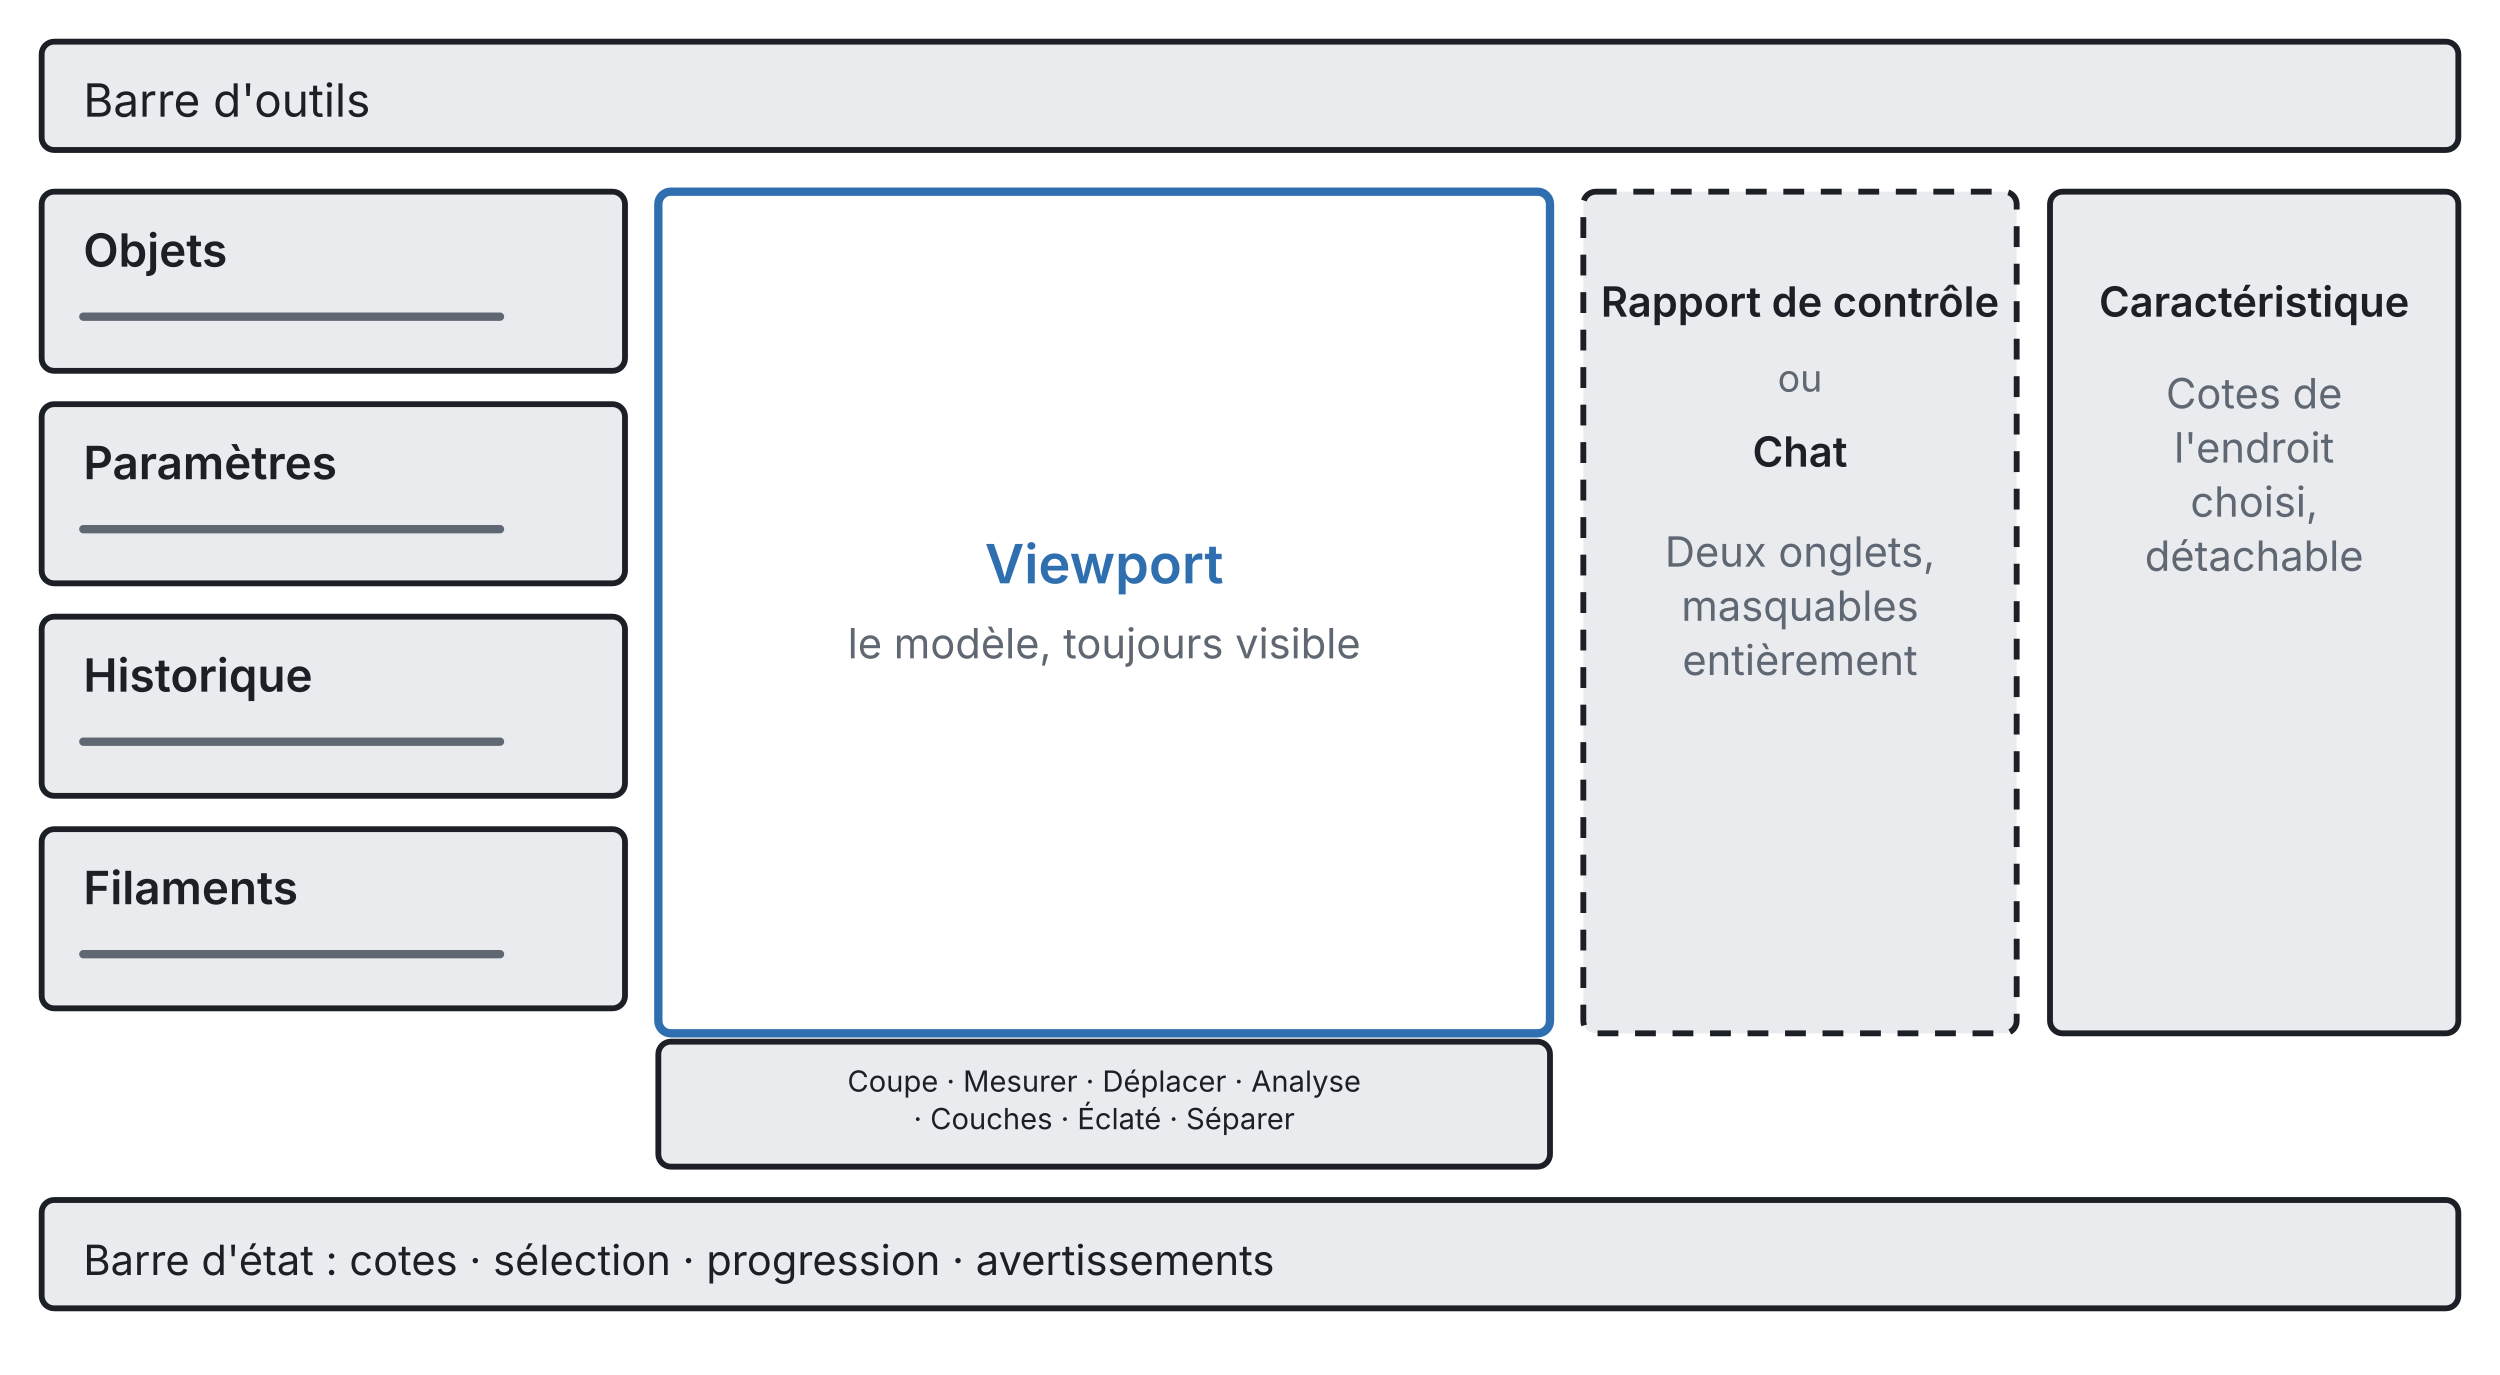
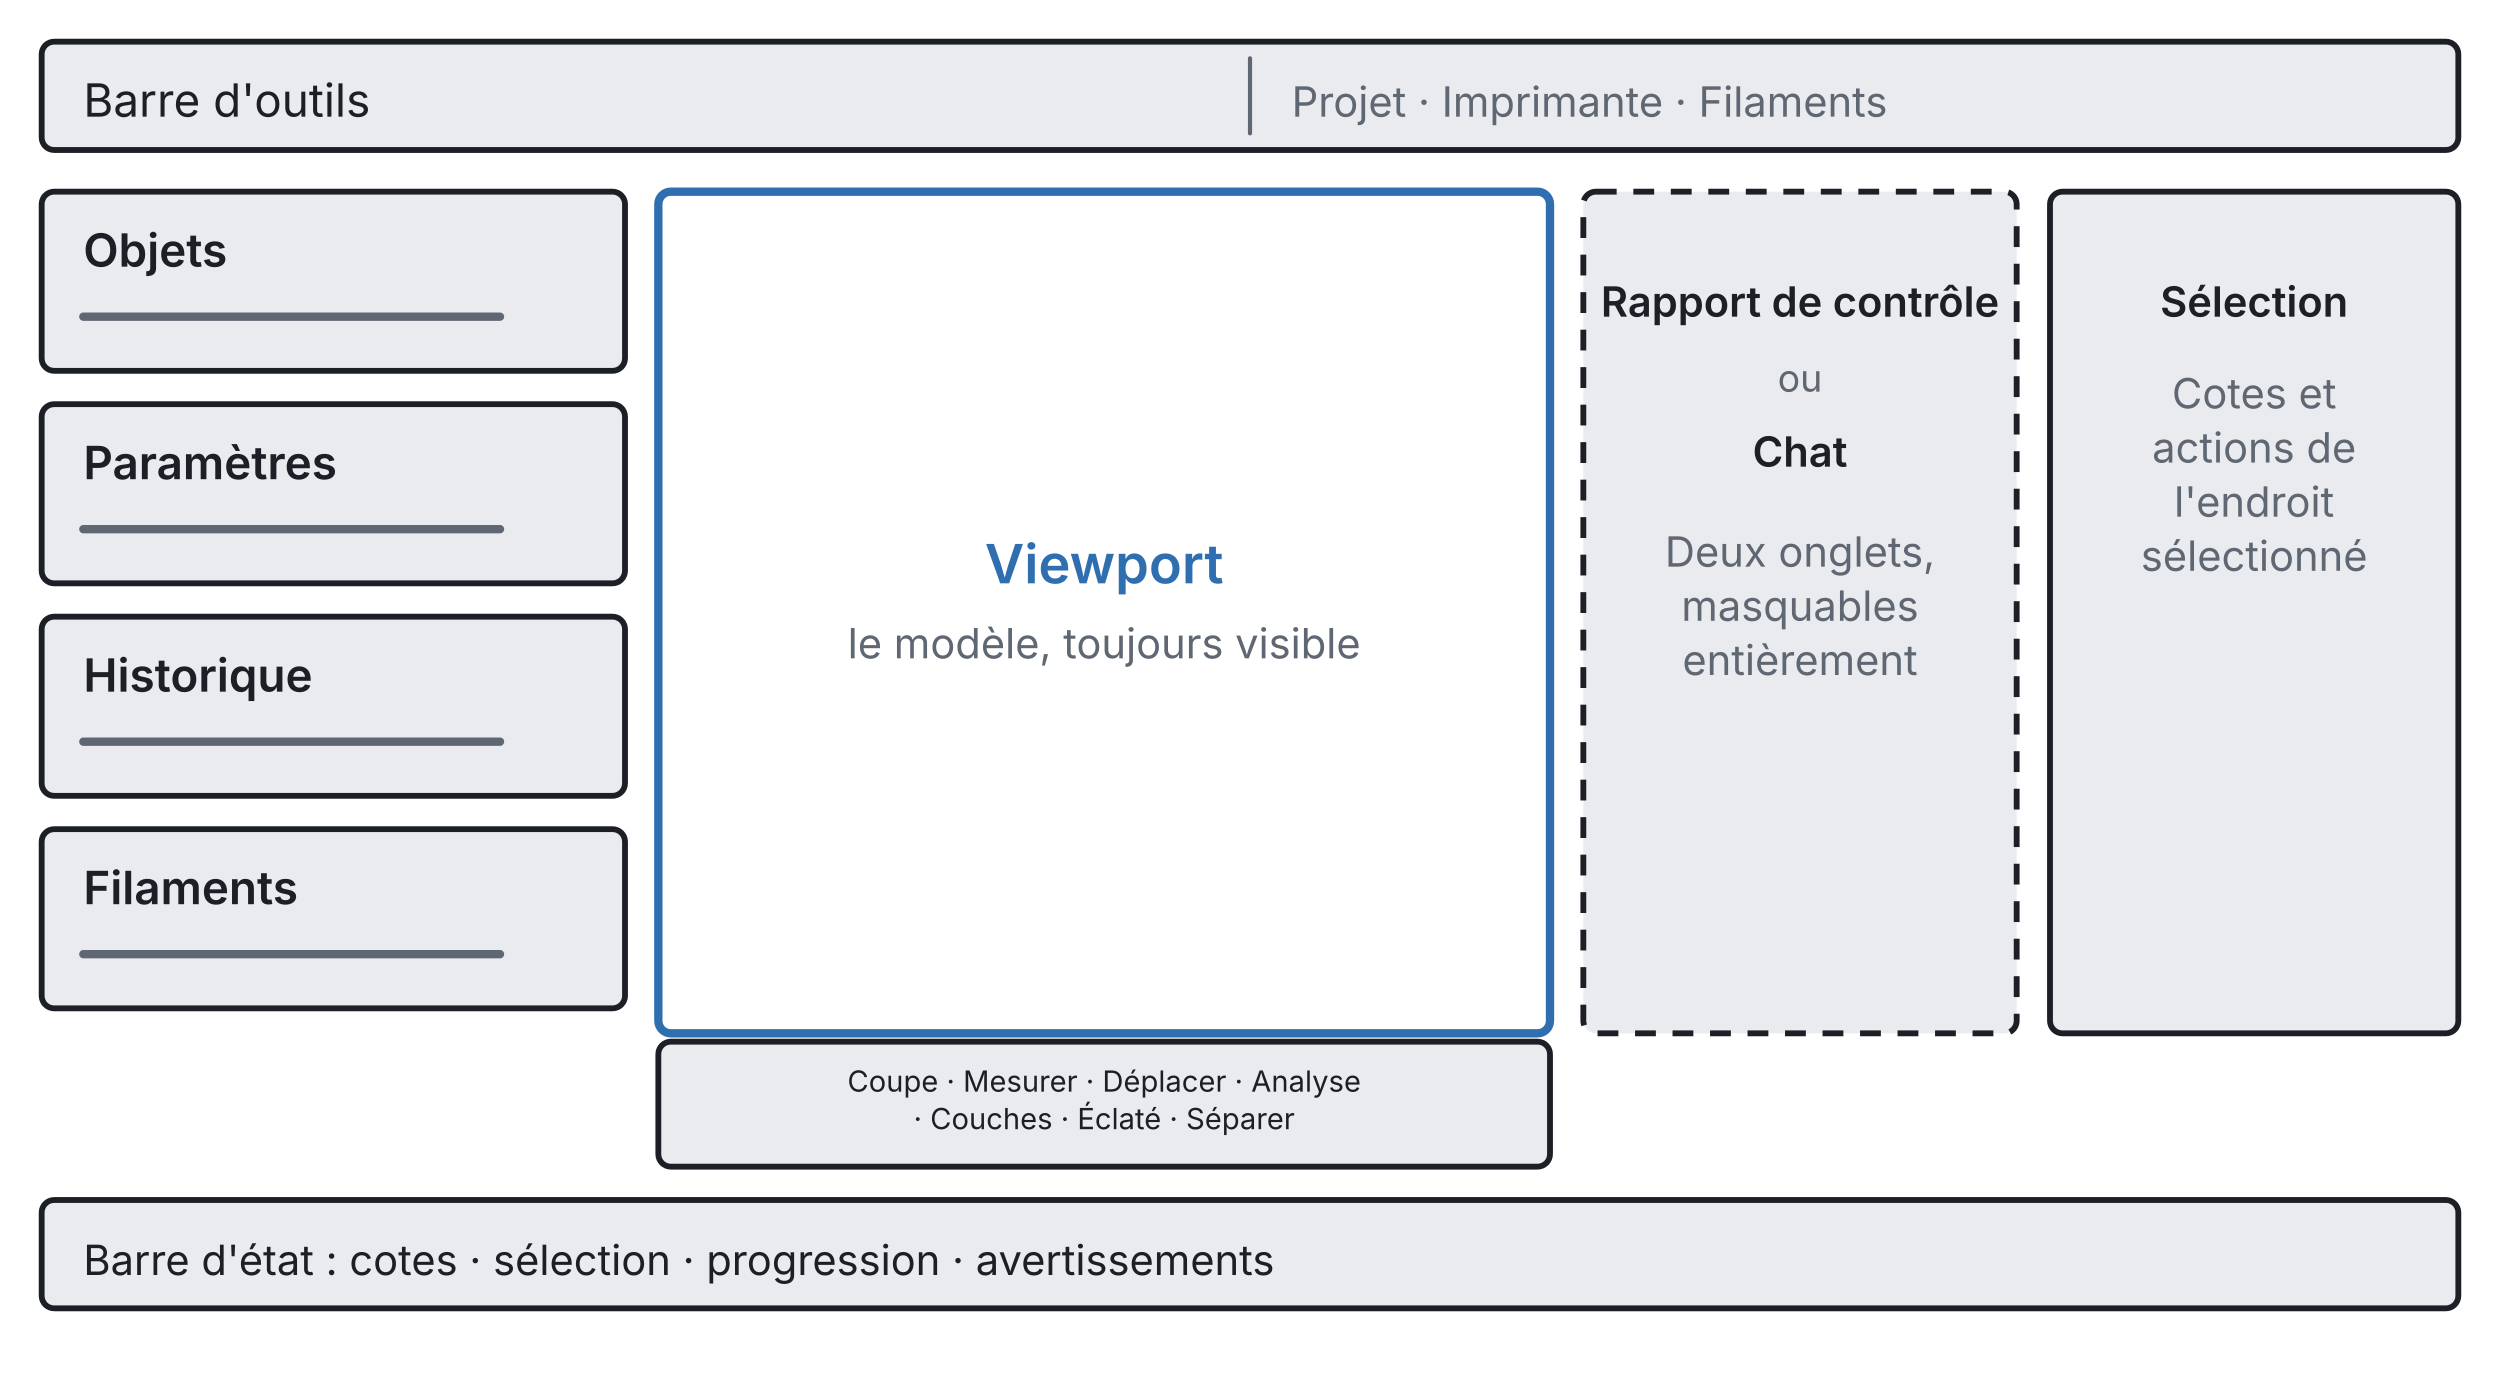
<svg xmlns="http://www.w3.org/2000/svg" viewBox="0 0 600 330" width="600" height="330">
  <rect x="0" y="0" width="600" height="330" fill="#ffffff" />
  <rect x="10" y="10" width="580" height="26" rx="3" fill="#e9ebee" stroke="#1c2026" stroke-width="1.4" />
  <text x="20" y="28" fill="#1c2026" font-size="11" font-family="system-ui, -apple-system, Segoe UI, sans-serif" text-anchor="start">Barre d'outils</text>
+   <line x1="300" y1="14" x2="300" y2="32" stroke="#5f6772" stroke-width="1" stroke-linecap="round" />
+   <text x="310" y="28" fill="#5f6772" font-size="10" font-family="system-ui, -apple-system, Segoe UI, sans-serif" text-anchor="start">Projet · Imprimante · Filaments</text>
  <rect x="10" y="46" width="140" height="43" rx="3" fill="#e9ebee" stroke="#1c2026" stroke-width="1.4" />
  <text x="20" y="64" fill="#1c2026" font-size="11" font-family="system-ui, -apple-system, Segoe UI, sans-serif" text-anchor="start" font-weight="600">Objets</text>
  <line x1="20" y1="76" x2="120" y2="76" stroke="#5f6772" stroke-width="2" stroke-linecap="round" />
  <rect x="10" y="97" width="140" height="43" rx="3" fill="#e9ebee" stroke="#1c2026" stroke-width="1.4" />
  <text x="20" y="115" fill="#1c2026" font-size="11" font-family="system-ui, -apple-system, Segoe UI, sans-serif" text-anchor="start" font-weight="600">Paramètres</text>
  <line x1="20" y1="127" x2="120" y2="127" stroke="#5f6772" stroke-width="2" stroke-linecap="round" />
  <rect x="10" y="148" width="140" height="43" rx="3" fill="#e9ebee" stroke="#1c2026" stroke-width="1.4" />
  <text x="20" y="166" fill="#1c2026" font-size="11" font-family="system-ui, -apple-system, Segoe UI, sans-serif" text-anchor="start" font-weight="600">Historique</text>
  <line x1="20" y1="178" x2="120" y2="178" stroke="#5f6772" stroke-width="2" stroke-linecap="round" />
  <rect x="10" y="199" width="140" height="43" rx="3" fill="#e9ebee" stroke="#1c2026" stroke-width="1.4" />
  <text x="20" y="217" fill="#1c2026" font-size="11" font-family="system-ui, -apple-system, Segoe UI, sans-serif" text-anchor="start" font-weight="600">Filaments</text>
  <line x1="20" y1="229" x2="120" y2="229" stroke="#5f6772" stroke-width="2" stroke-linecap="round" />
  <rect x="158" y="46" width="214" height="202" rx="3" fill="none" stroke="#2f6fb0" stroke-width="2" />
  <text x="265" y="140" fill="#2f6fb0" font-size="13" font-family="system-ui, -apple-system, Segoe UI, sans-serif" text-anchor="middle" font-weight="600">Viewport</text>
  <text x="265" y="158" fill="#5f6772" font-size="10" font-family="system-ui, -apple-system, Segoe UI, sans-serif" text-anchor="middle">le modèle, toujours visible</text>
  <rect x="380" y="46" width="104" height="202" rx="3" fill="#e9ebee" stroke="#1c2026" stroke-width="1.4" stroke-dasharray="5 4" />
  <text x="432" y="76" fill="#1c2026" font-size="10" font-family="system-ui, -apple-system, Segoe UI, sans-serif" text-anchor="middle" font-weight="600">Rapport de contrôle</text>
  <text x="432" y="94" fill="#5f6772" font-size="9" font-family="system-ui, -apple-system, Segoe UI, sans-serif" text-anchor="middle">ou</text>
  <text x="432" y="112" fill="#1c2026" font-size="10" font-family="system-ui, -apple-system, Segoe UI, sans-serif" text-anchor="middle" font-weight="600">Chat</text>
  <text x="432" y="136" fill="#5f6772" font-size="10" font-family="system-ui, -apple-system, Segoe UI, sans-serif" text-anchor="middle">Deux onglets,</text>
  <text x="432" y="149" fill="#5f6772" font-size="10" font-family="system-ui, -apple-system, Segoe UI, sans-serif" text-anchor="middle">masquables</text>
  <text x="432" y="162" fill="#5f6772" font-size="10" font-family="system-ui, -apple-system, Segoe UI, sans-serif" text-anchor="middle">entièrement</text>
  <rect x="492" y="46" width="98" height="202" rx="3" fill="#e9ebee" stroke="#1c2026" stroke-width="1.4" />
-   <text x="541" y="76" fill="#1c2026" font-size="10" font-family="system-ui, -apple-system, Segoe UI, sans-serif" text-anchor="middle" font-weight="600">Caractéristique</text>
-   <text x="541" y="98" fill="#5f6772" font-size="10" font-family="system-ui, -apple-system, Segoe UI, sans-serif" text-anchor="middle">Cotes de</text>
-   <text x="541" y="111" fill="#5f6772" font-size="10" font-family="system-ui, -apple-system, Segoe UI, sans-serif" text-anchor="middle">l'endroit</text>
-   <text x="541" y="124" fill="#5f6772" font-size="10" font-family="system-ui, -apple-system, Segoe UI, sans-serif" text-anchor="middle">choisi,</text>
-   <text x="541" y="137" fill="#5f6772" font-size="10" font-family="system-ui, -apple-system, Segoe UI, sans-serif" text-anchor="middle">détachable</text>
+   <text x="541" y="76" fill="#1c2026" font-size="10" font-family="system-ui, -apple-system, Segoe UI, sans-serif" text-anchor="middle" font-weight="600">Sélection</text>
+   <text x="541" y="98" fill="#5f6772" font-size="10" font-family="system-ui, -apple-system, Segoe UI, sans-serif" text-anchor="middle">Cotes et</text>
+   <text x="541" y="111" fill="#5f6772" font-size="10" font-family="system-ui, -apple-system, Segoe UI, sans-serif" text-anchor="middle">actions de</text>
+   <text x="541" y="124" fill="#5f6772" font-size="10" font-family="system-ui, -apple-system, Segoe UI, sans-serif" text-anchor="middle">l'endroit</text>
+   <text x="541" y="137" fill="#5f6772" font-size="10" font-family="system-ui, -apple-system, Segoe UI, sans-serif" text-anchor="middle">sélectionné</text>
  <rect x="158" y="250" width="214" height="30" rx="3" fill="#e9ebee" stroke="#1c2026" stroke-width="1.4" />
  <text x="265" y="262" fill="#1c2026" font-size="7" font-family="system-ui, -apple-system, Segoe UI, sans-serif" text-anchor="middle">Coupe · Mesurer · Déplacer · Analyse</text>
  <text x="265" y="271" fill="#1c2026" font-size="7" font-family="system-ui, -apple-system, Segoe UI, sans-serif" text-anchor="middle">· Couches · Éclaté · Séparer</text>
  <rect x="10" y="288" width="580" height="26" rx="3" fill="#e9ebee" stroke="#1c2026" stroke-width="1.4" />
  <text x="20" y="306" fill="#1c2026" font-size="10" font-family="system-ui, -apple-system, Segoe UI, sans-serif" text-anchor="start">Barre d'état : cotes · sélection · progression · avertissements</text>
</svg>
